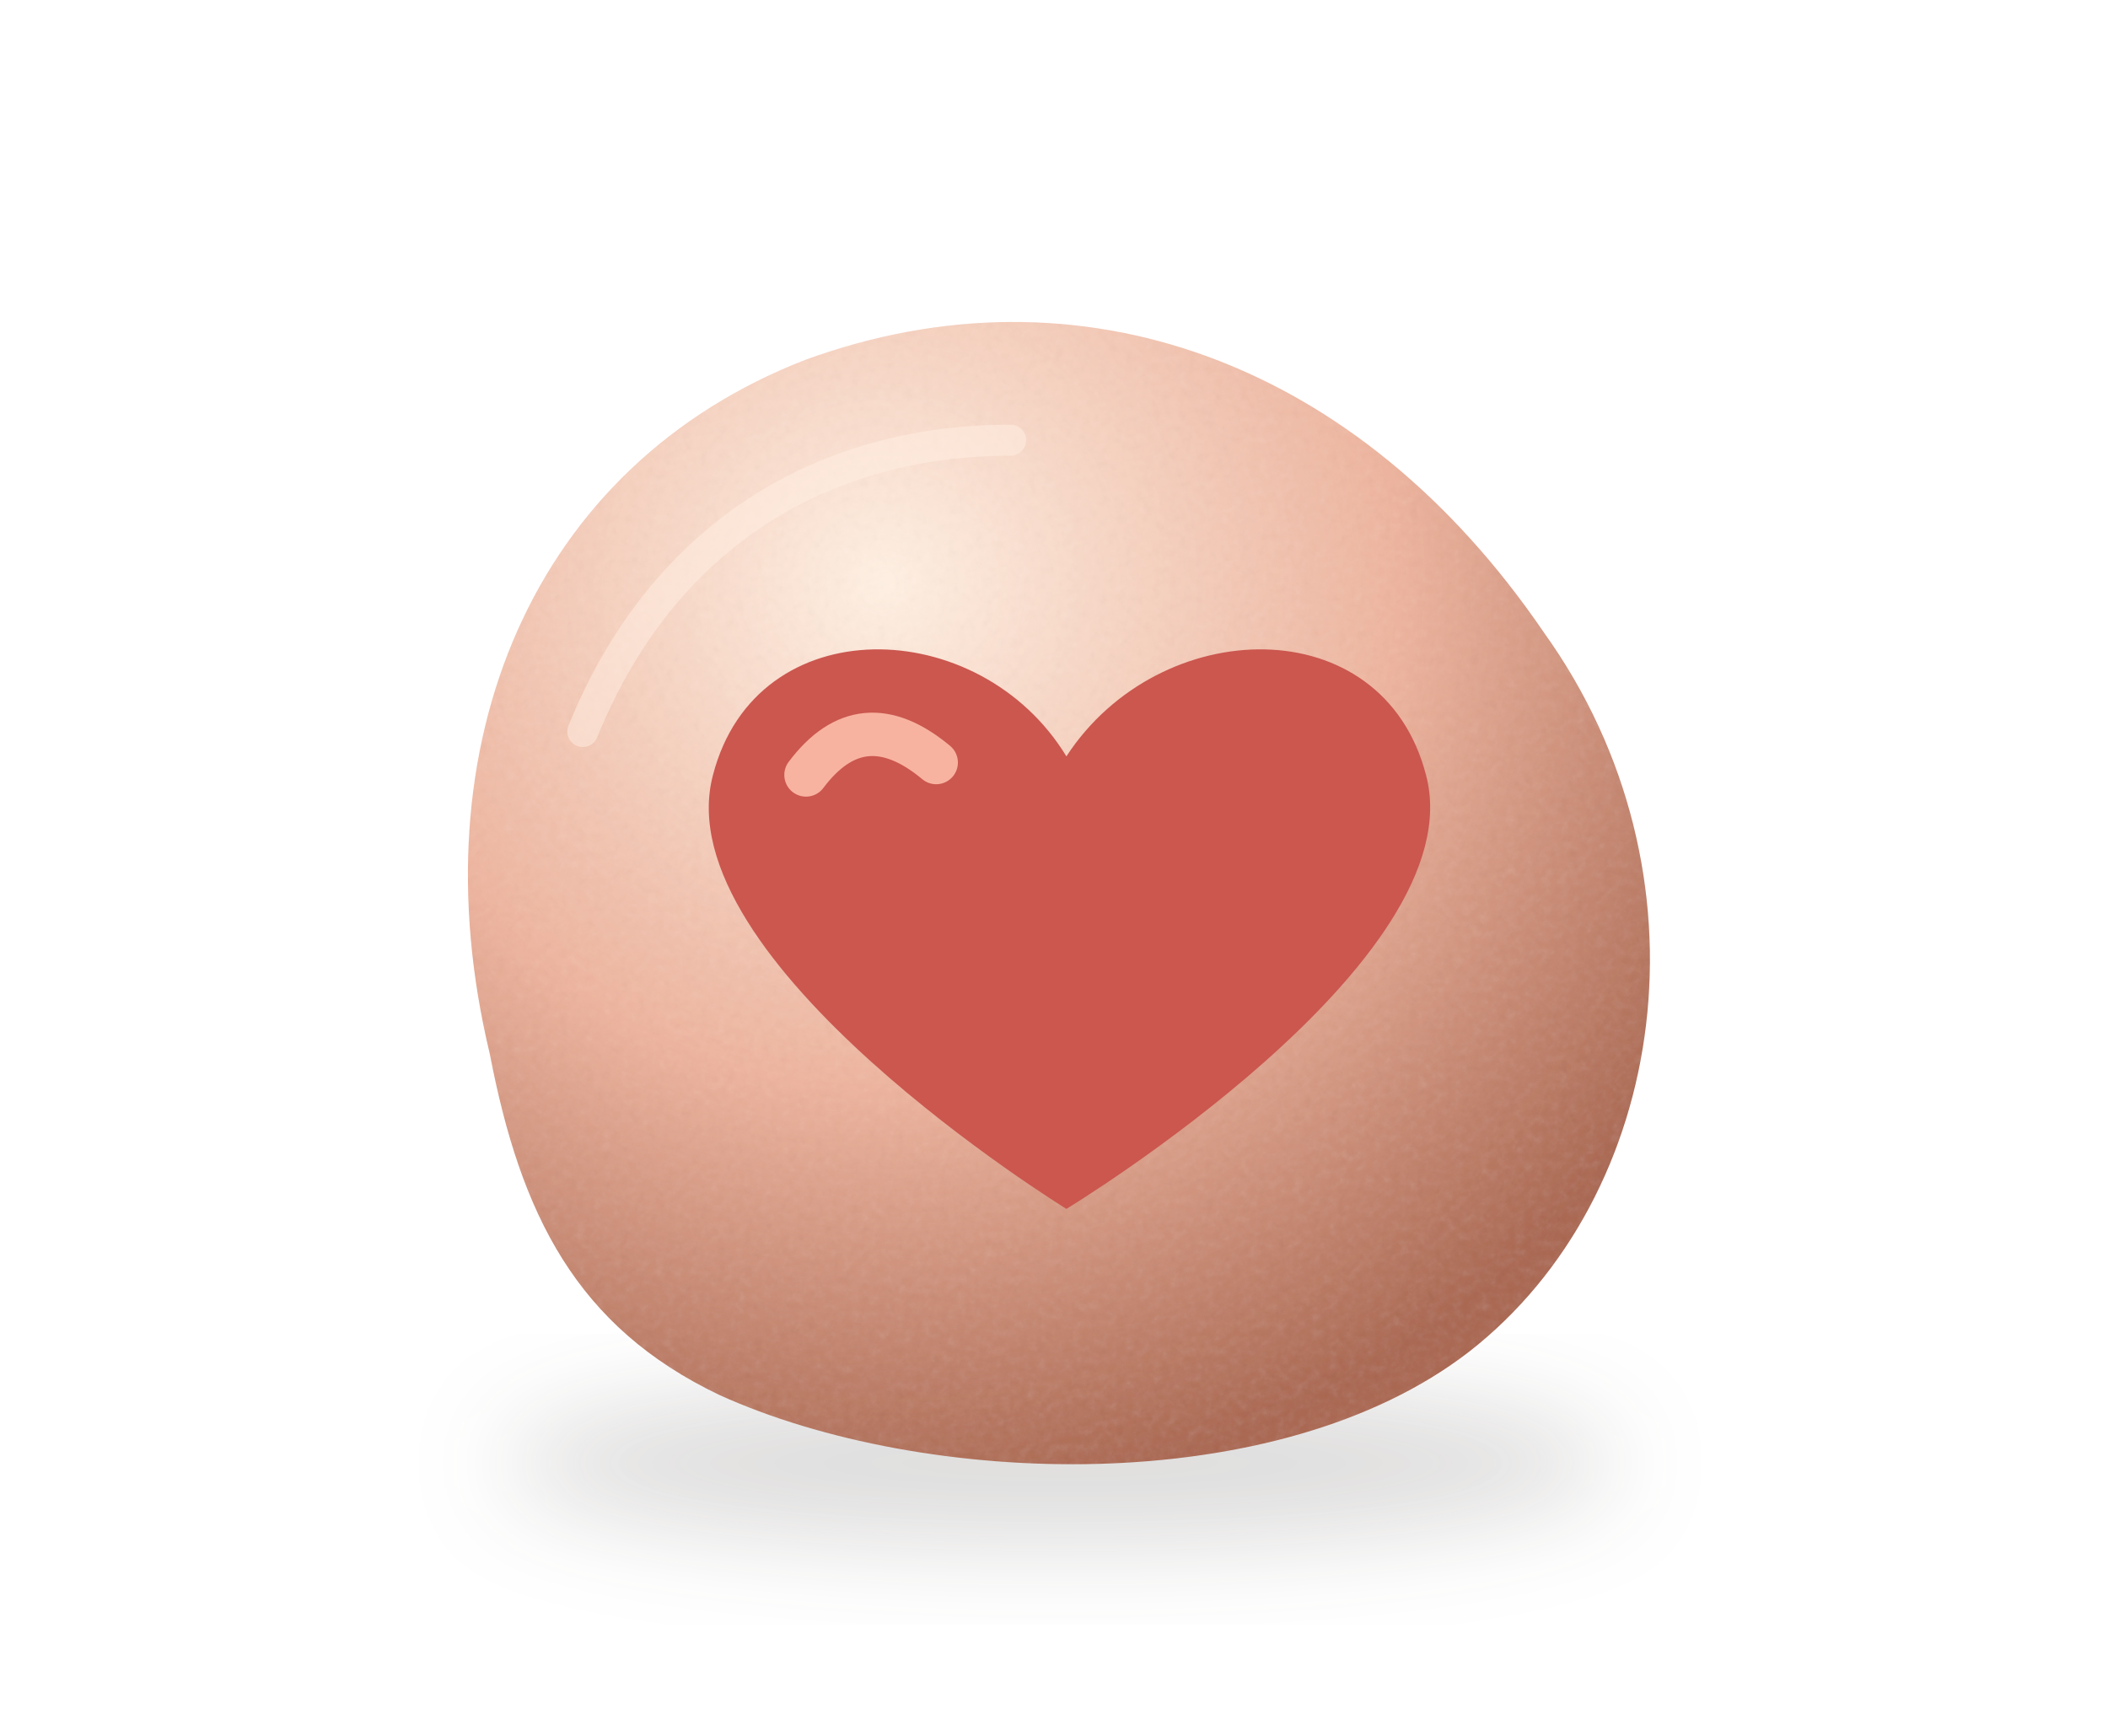
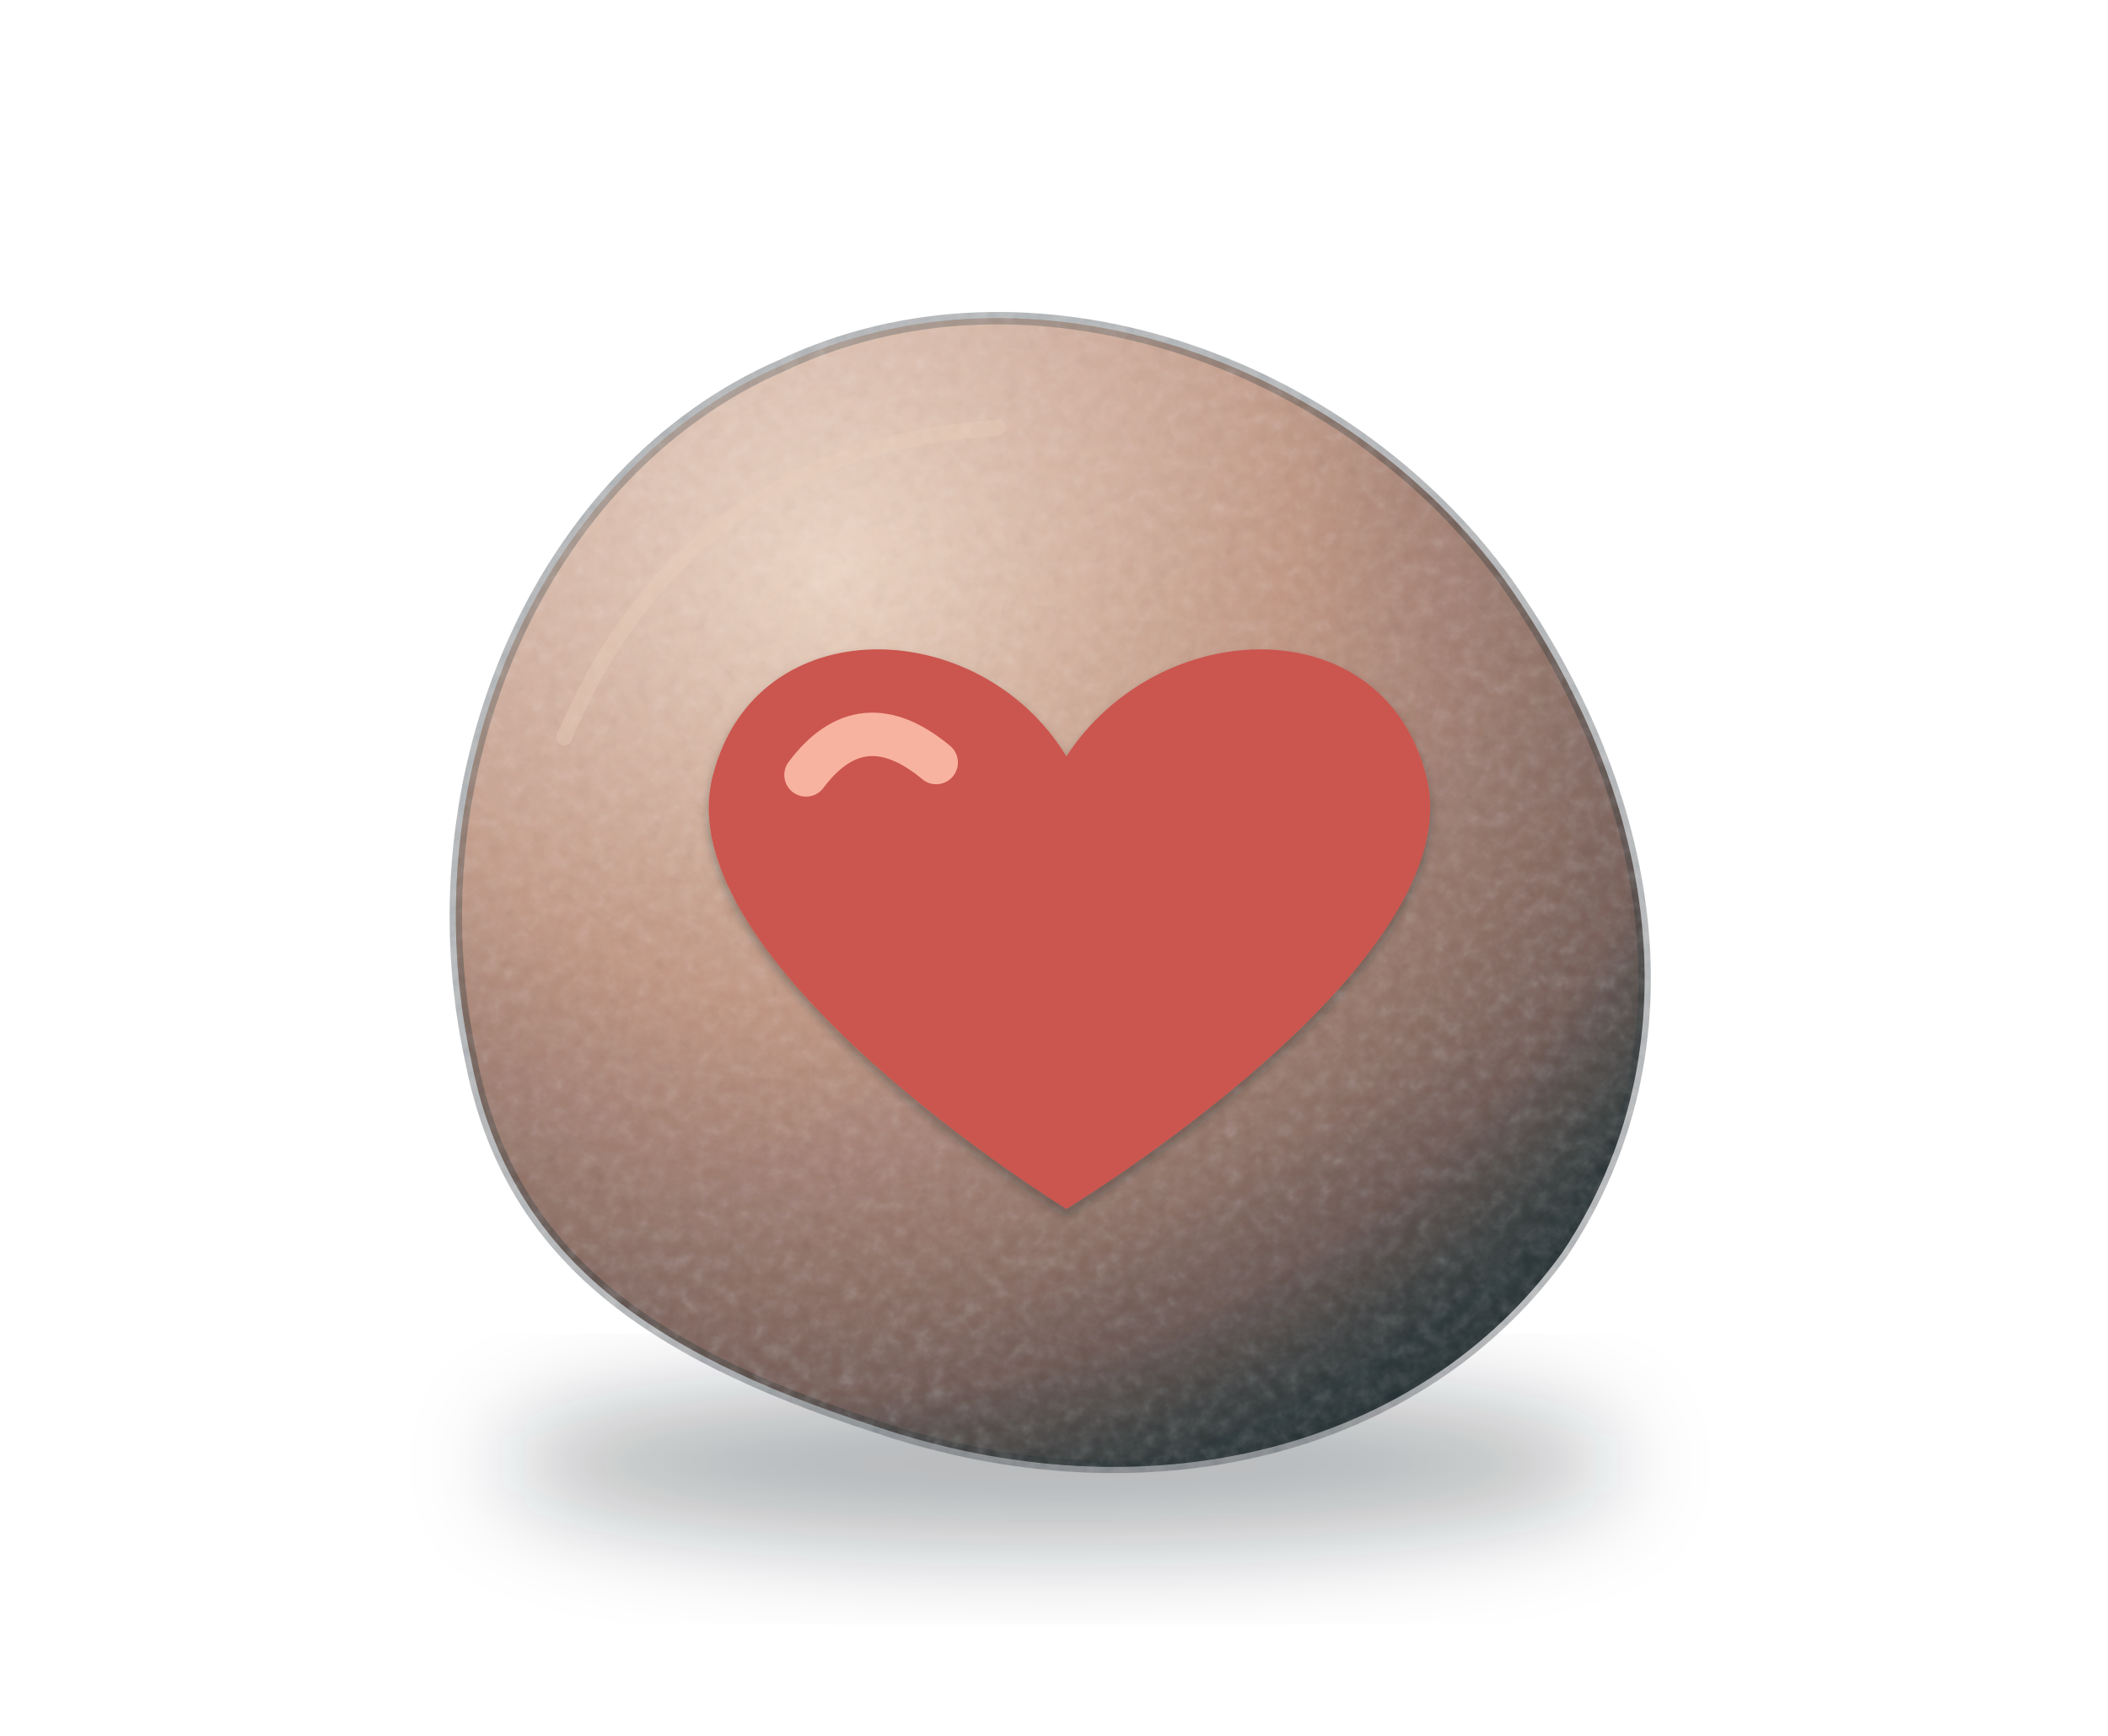
<svg xmlns="http://www.w3.org/2000/svg" viewBox="0 0 340 280">
  <defs>
-     <radialGradient id="s" cx="35%" cy="23%" r="80%">
-       <stop stop-color="#fff0e3" />
-       <stop offset=".55" stop-color="#edb49e" />
-       <stop offset="1" stop-color="#aa6851" />
+     <radialGradient id="s" cx="32%" cy="22%" r="83%">
+       <stop stop-color="#ead0bd" />
+       <stop offset=".46" stop-color="#c19784" />
+       <stop offset=".86" stop-color="#796059" />
+       <stop offset="1" stop-color="#343e3d" />
    </radialGradient>
    <filter id="shadow" x="-30%" y="-30%" width="160%" height="180%">
      <feGaussianBlur stdDeviation="8" />
    </filter>
    <filter id="grain">
-       <feTurbulence type="fractalNoise" baseFrequency=".7" numOctaves="3" stitchTiles="stitch" />
+       <feTurbulence type="fractalNoise" baseFrequency=".42" numOctaves="3" stitchTiles="stitch" />
      <feColorMatrix type="saturate" values="0" />
      <feComponentTransfer>
-         <feFuncA type="linear" slope=".13" />
+         <feFuncA type="linear" slope=".23" />
      </feComponentTransfer>
      <feComposite in2="SourceGraphic" operator="in" />
      <feBlend in="SourceGraphic" mode="soft-light" />
    </filter>
+     <linearGradient id="bevel" x1=".2" y1="0" x2=".8" y2="1">
+       <stop stop-color="#fff" stop-opacity=".22" />
+       <stop offset=".38" stop-color="#fff" stop-opacity="0" />
+       <stop offset=".74" stop-color="#13232b" stop-opacity=".02" />
+       <stop offset="1" stop-color="#13232b" stop-opacity=".4" />
+     </linearGradient>
+     <filter id="paint" x="-20%" y="-20%" width="140%" height="140%">
+       <feDropShadow dx="0" dy="1" stdDeviation=".8" flood-color="#17252c" flood-opacity=".35" />
+     </filter>
  </defs>
-   <ellipse cx="171" cy="236" rx="90" ry="13" opacity=".17" fill="#37312d" filter="url(#shadow)" />
-   <path d="M79 170C67 120 86 75 130 58c44-16 89 0 119 44 28 39 20 91-12 116-31 24-88 22-121 7-23-11-32-29-37-55Z" fill="url(#s)" filter="url(#grain)" />
-   <path d="M94 118c13-32 39-47 69-47" fill="none" stroke="#fff0e3" stroke-width="5" stroke-linecap="round" opacity=".5" />
-   <path d="M172 195s-65-40-57-70c7-27 43-26 57-3 15-23 51-24 58 3 8 30-58 70-58 70" fill="#cb574f" />
-   <path d="M130 125q9-12 21-2" stroke="#f8b3a0" stroke-width="7" fill="none" stroke-linecap="round" />
+   <ellipse cx="171" cy="236" rx="90" ry="13" opacity=".32" fill="#0b171b" filter="url(#shadow)" />
+   <path d="M76 171C66 125 87 76 126 59c40-19 91-1 117 35 24 34 31 75 9 108-23 32-67 43-111 28-37-12-59-28-65-59Z" fill="url(#s)" stroke="#243031" stroke-opacity=".35" stroke-width="2" filter="url(#grain)" />
+   <path d="M76 171C66 125 87 76 126 59c40-19 91-1 117 35 24 34 31 75 9 108-23 32-67 43-111 28-37-12-59-28-65-59Z" fill="url(#bevel)" />
+   <path d="M91 119c13-31 37-48 70-50" fill="none" stroke="#ead0bd" stroke-width="2.5" stroke-linecap="round" opacity=".34" />
+   <g filter="url(#paint)">
+     <path d="M172 195s-65-40-57-70c7-27 43-26 57-3 15-23 51-24 58 3 8 30-58 70-58 70" fill="#cb574f" />
+     <path d="M130 125q9-12 21-2" stroke="#f8b3a0" stroke-width="7" fill="none" stroke-linecap="round" />
+   </g>
</svg>
